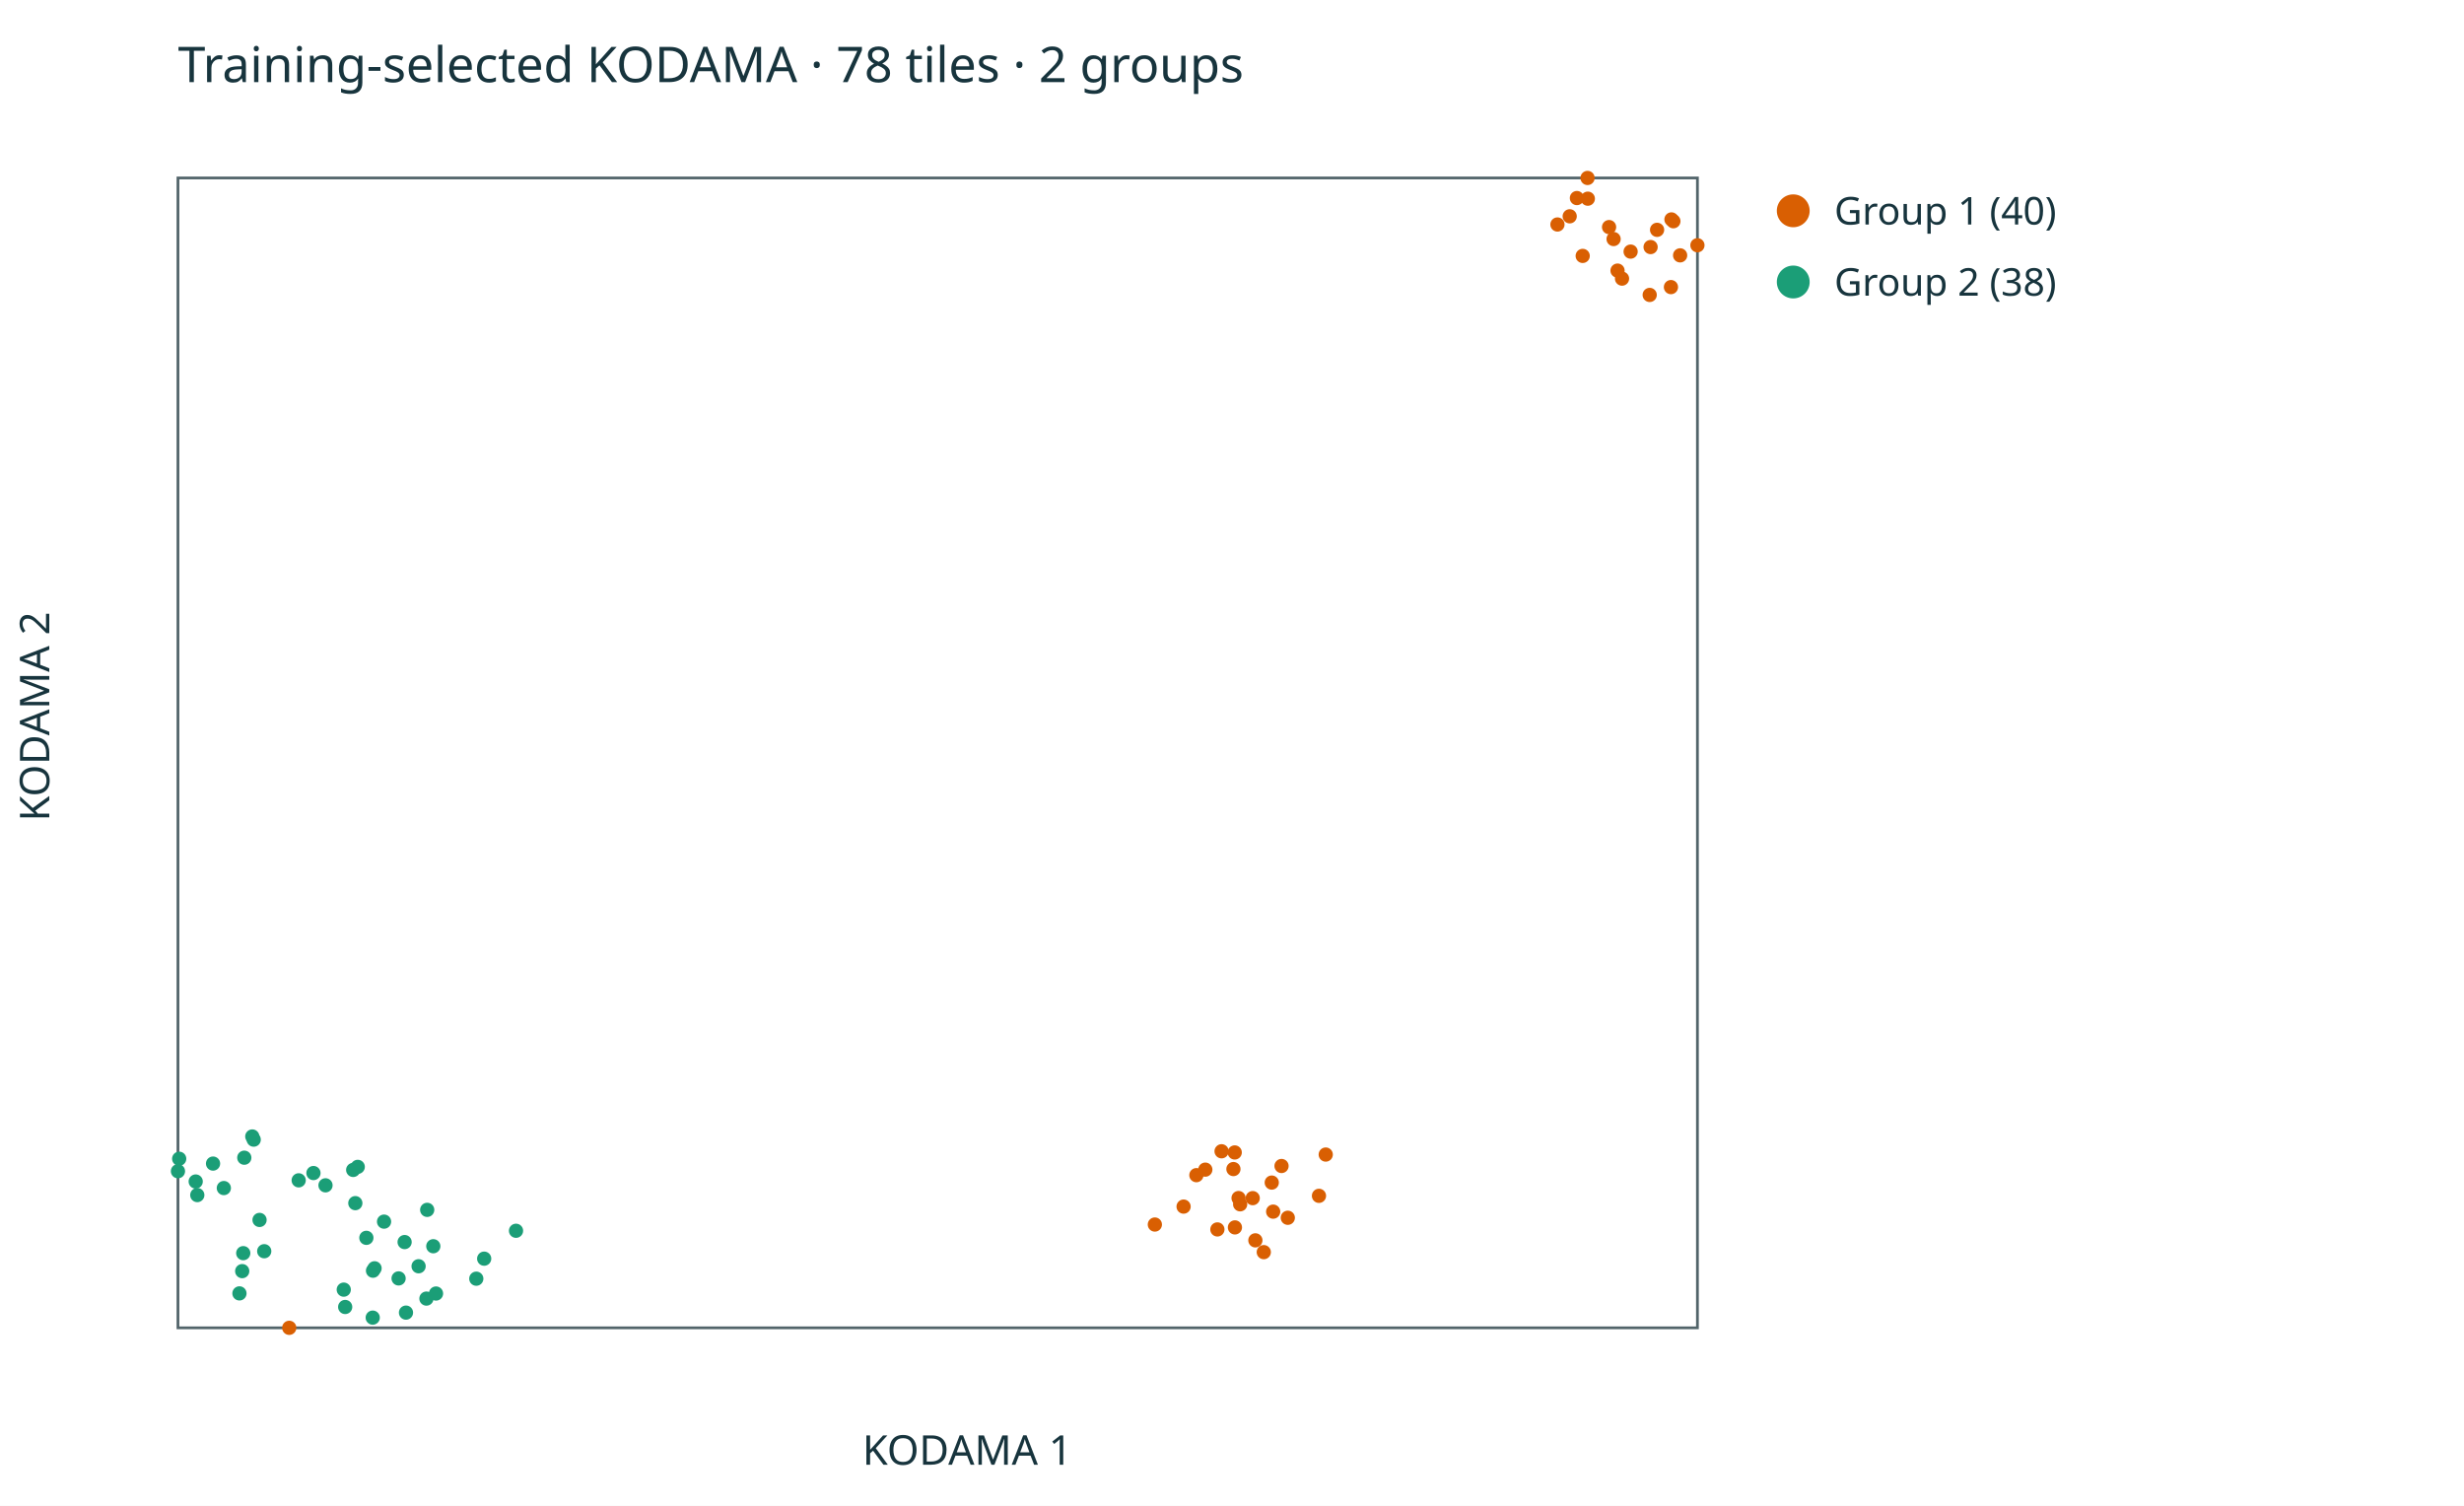
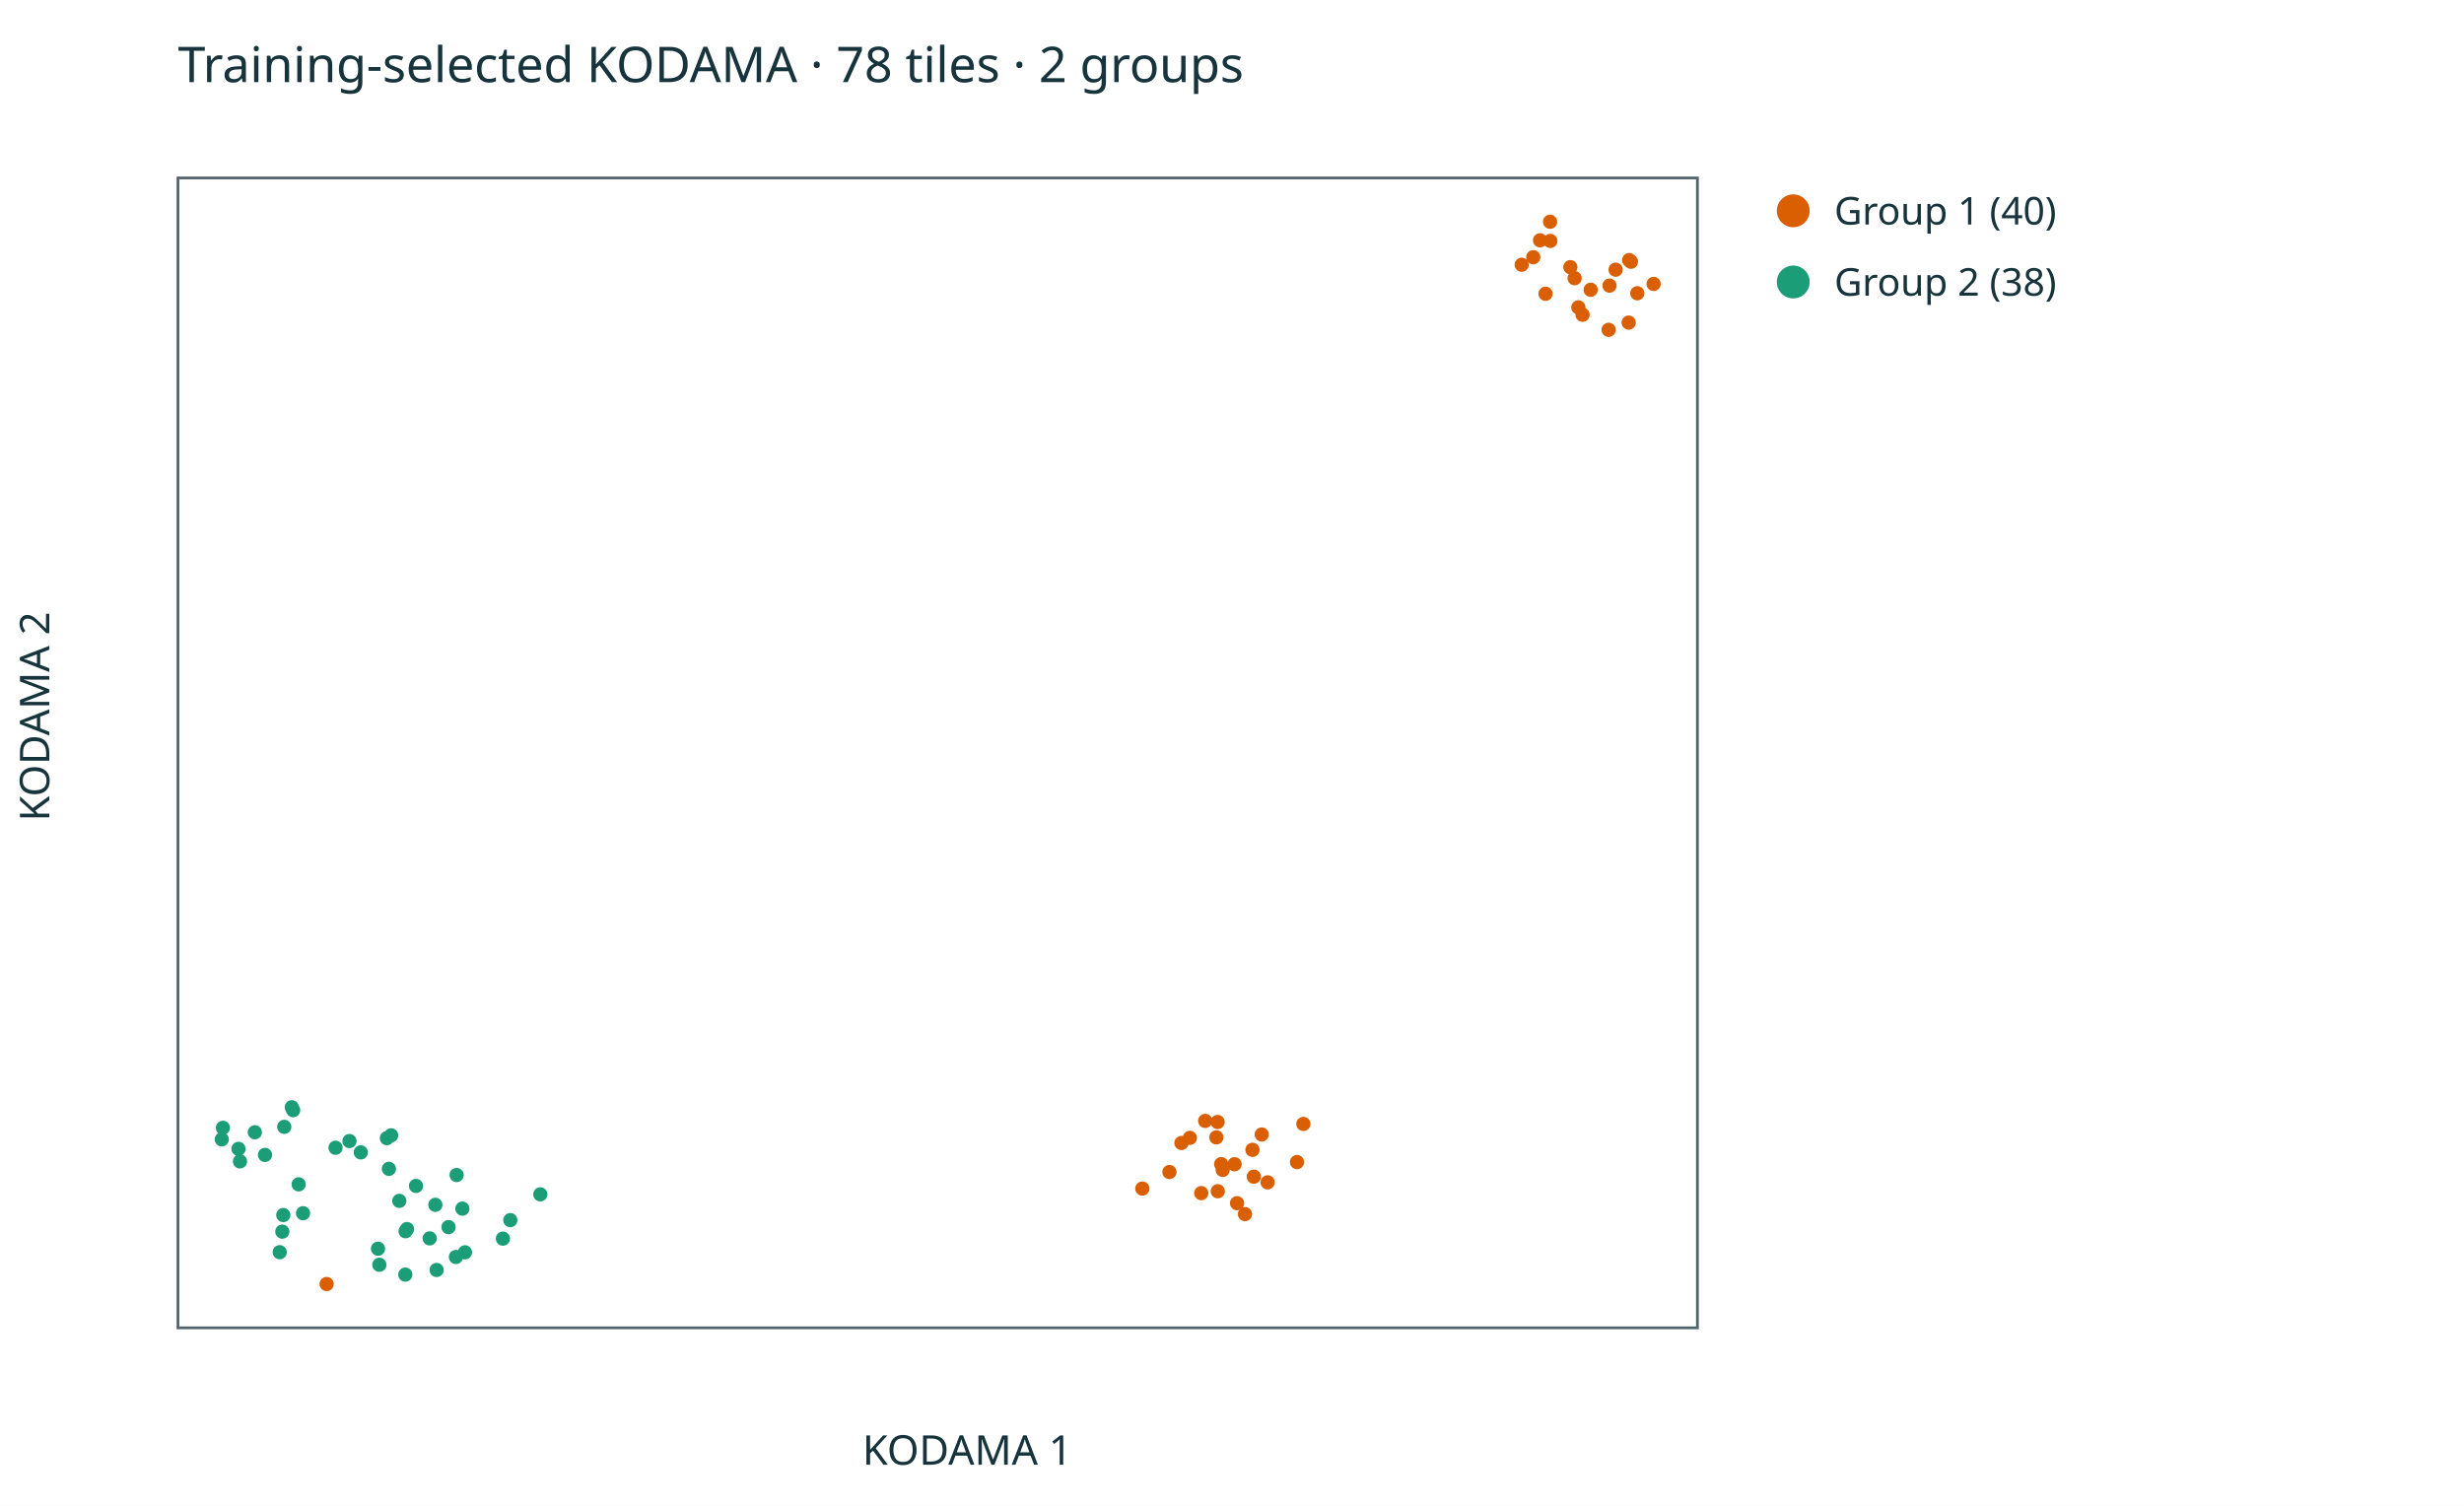
<svg xmlns="http://www.w3.org/2000/svg" width="900" height="550" viewBox="0 0 900 550">
  <rect width="900" height="550" fill="#fff" />
  <text x="65" y="30" font-family="sans-serif" font-size="18" fill="#17343d">Training-selected KODAMA · 78 tiles · 2 groups</text>
  <rect x="65" y="65" width="555" height="420" fill="#fff" stroke="#52646a" />
  <text x="315" y="535" font-family="sans-serif" font-size="15" fill="#17343d">KODAMA 1</text>
  <text x="18" y="300" transform="rotate(-90 18 300)" font-family="sans-serif" font-size="15" fill="#17343d">KODAMA 2</text>
-   <circle cx="573.35" cy="79.01" r="2.6" fill="#d95f02" />
-   <circle cx="468.09" cy="425.89" r="2.6" fill="#d95f02" />
-   <circle cx="444.66" cy="449.06" r="2.6" fill="#d95f02" />
-   <circle cx="464.52" cy="431.95" r="2.6" fill="#d95f02" />
-   <circle cx="575.98" cy="72.34" r="2.6" fill="#d95f02" />
-   <circle cx="452.40" cy="437.60" r="2.6" fill="#d95f02" />
-   <circle cx="579.97" cy="72.57" r="2.6" fill="#d95f02" />
-   <circle cx="470.38" cy="444.80" r="2.6" fill="#d95f02" />
-   <circle cx="451.00" cy="420.94" r="2.6" fill="#d95f02" />
-   <circle cx="450.52" cy="427.01" r="2.6" fill="#d95f02" />
-   <circle cx="446.19" cy="420.51" r="2.6" fill="#d95f02" />
-   <circle cx="452.98" cy="439.88" r="2.6" fill="#d95f02" />
-   <circle cx="568.87" cy="82.00" r="2.6" fill="#d95f02" />
-   <circle cx="587.73" cy="82.95" r="2.6" fill="#d95f02" />
-   <circle cx="579.87" cy="65.00" r="2.6" fill="#d95f02" />
-   <circle cx="484.24" cy="421.71" r="2.6" fill="#d95f02" />
-   <circle cx="465.04" cy="442.56" r="2.6" fill="#d95f02" />
-   <circle cx="602.90" cy="90.24" r="2.6" fill="#d95f02" />
-   <circle cx="610.33" cy="104.87" r="2.6" fill="#d95f02" />
-   <circle cx="610.52" cy="80.15" r="2.6" fill="#d95f02" />
-   <circle cx="611.22" cy="80.81" r="2.6" fill="#d95f02" />
-   <circle cx="457.57" cy="437.63" r="2.6" fill="#d95f02" />
-   <circle cx="481.77" cy="436.79" r="2.6" fill="#d95f02" />
-   <circle cx="595.60" cy="91.90" r="2.6" fill="#d95f02" />
-   <circle cx="440.25" cy="427.22" r="2.6" fill="#d95f02" />
-   <circle cx="105.65" cy="485.00" r="2.6" fill="#d95f02" />
-   <circle cx="605.27" cy="83.95" r="2.6" fill="#d95f02" />
-   <circle cx="421.82" cy="447.27" r="2.6" fill="#d95f02" />
-   <circle cx="461.61" cy="457.36" r="2.6" fill="#d95f02" />
-   <circle cx="602.57" cy="107.73" r="2.6" fill="#d95f02" />
-   <circle cx="436.99" cy="429.24" r="2.6" fill="#d95f02" />
-   <circle cx="613.68" cy="93.27" r="2.6" fill="#d95f02" />
-   <circle cx="589.38" cy="87.31" r="2.6" fill="#d95f02" />
-   <circle cx="451.07" cy="448.32" r="2.6" fill="#d95f02" />
-   <circle cx="592.46" cy="101.77" r="2.6" fill="#d95f02" />
-   <circle cx="620.00" cy="89.58" r="2.6" fill="#d95f02" />
-   <circle cx="578.10" cy="93.47" r="2.6" fill="#d95f02" />
-   <circle cx="432.32" cy="440.72" r="2.6" fill="#d95f02" />
-   <circle cx="590.82" cy="98.84" r="2.6" fill="#d95f02" />
-   <circle cx="458.54" cy="453.05" r="2.6" fill="#d95f02" />
+   <circle cx="560.04" cy="93.94" r="2.6" fill="#d95f02" />
+   <circle cx="460.85" cy="414.39" r="2.6" fill="#d95f02" />
+   <circle cx="438.77" cy="435.80" r="2.6" fill="#d95f02" />
+   <circle cx="457.48" cy="419.99" r="2.6" fill="#d95f02" />
+   <circle cx="562.52" cy="87.78" r="2.6" fill="#d95f02" />
+   <circle cx="446.06" cy="425.21" r="2.6" fill="#d95f02" />
+   <circle cx="566.28" cy="87.99" r="2.6" fill="#d95f02" />
+   <circle cx="463.01" cy="431.86" r="2.6" fill="#d95f02" />
+   <circle cx="444.74" cy="409.82" r="2.6" fill="#d95f02" />
+   <circle cx="444.29" cy="415.43" r="2.6" fill="#d95f02" />
+   <circle cx="440.21" cy="409.42" r="2.6" fill="#d95f02" />
+   <circle cx="446.61" cy="427.32" r="2.6" fill="#d95f02" />
+   <circle cx="555.82" cy="96.70" r="2.6" fill="#d95f02" />
+   <circle cx="573.59" cy="97.58" r="2.6" fill="#d95f02" />
+   <circle cx="566.18" cy="81.00" r="2.6" fill="#d95f02" />
+   <circle cx="476.07" cy="410.53" r="2.6" fill="#d95f02" />
+   <circle cx="457.97" cy="429.79" r="2.6" fill="#d95f02" />
+   <circle cx="587.89" cy="104.32" r="2.6" fill="#d95f02" />
+   <circle cx="594.89" cy="117.83" r="2.6" fill="#d95f02" />
+   <circle cx="595.07" cy="95.00" r="2.6" fill="#d95f02" />
+   <circle cx="595.73" cy="95.61" r="2.6" fill="#d95f02" />
+   <circle cx="450.94" cy="425.24" r="2.6" fill="#d95f02" />
+   <circle cx="473.74" cy="424.46" r="2.6" fill="#d95f02" />
+   <circle cx="581.01" cy="105.85" r="2.6" fill="#d95f02" />
+   <circle cx="434.61" cy="415.62" r="2.6" fill="#d95f02" />
+   <circle cx="119.31" cy="469.00" r="2.6" fill="#d95f02" />
+   <circle cx="590.12" cy="98.51" r="2.6" fill="#d95f02" />
+   <circle cx="417.25" cy="434.14" r="2.6" fill="#d95f02" />
+   <circle cx="454.74" cy="443.47" r="2.6" fill="#d95f02" />
+   <circle cx="587.57" cy="120.47" r="2.6" fill="#d95f02" />
+   <circle cx="431.54" cy="417.49" r="2.6" fill="#d95f02" />
+   <circle cx="598.04" cy="107.12" r="2.6" fill="#d95f02" />
+   <circle cx="575.15" cy="101.61" r="2.6" fill="#d95f02" />
+   <circle cx="444.81" cy="435.11" r="2.6" fill="#d95f02" />
+   <circle cx="578.05" cy="114.97" r="2.6" fill="#d95f02" />
+   <circle cx="604.00" cy="103.71" r="2.6" fill="#d95f02" />
+   <circle cx="564.52" cy="107.30" r="2.6" fill="#d95f02" />
+   <circle cx="427.14" cy="428.09" r="2.6" fill="#d95f02" />
+   <circle cx="576.50" cy="112.26" r="2.6" fill="#d95f02" />
+   <circle cx="451.85" cy="439.48" r="2.6" fill="#d95f02" />
  <circle cx="655" cy="77" r="6" fill="#d95f02" />
  <text x="670" y="82" font-family="sans-serif" font-size="14" fill="#17343d">Group 1 (40)</text>
-   <circle cx="109.10" cy="431.13" r="2.6" fill="#1b9e77" />
-   <circle cx="65.45" cy="423.24" r="2.6" fill="#1b9e77" />
-   <circle cx="96.51" cy="457.02" r="2.6" fill="#1b9e77" />
-   <circle cx="92.67" cy="416.26" r="2.6" fill="#1b9e77" />
-   <circle cx="114.49" cy="428.47" r="2.6" fill="#1b9e77" />
-   <circle cx="71.48" cy="431.56" r="2.6" fill="#1b9e77" />
-   <circle cx="88.85" cy="457.73" r="2.6" fill="#1b9e77" />
-   <circle cx="92.15" cy="415.11" r="2.6" fill="#1b9e77" />
-   <circle cx="155.76" cy="474.32" r="2.6" fill="#1b9e77" />
-   <circle cx="152.90" cy="462.51" r="2.6" fill="#1b9e77" />
-   <circle cx="173.97" cy="467.05" r="2.6" fill="#1b9e77" />
-   <circle cx="136.14" cy="481.28" r="2.6" fill="#1b9e77" />
-   <circle cx="118.89" cy="432.95" r="2.6" fill="#1b9e77" />
-   <circle cx="89.23" cy="422.86" r="2.6" fill="#1b9e77" />
-   <circle cx="88.47" cy="464.29" r="2.6" fill="#1b9e77" />
-   <circle cx="94.80" cy="445.59" r="2.6" fill="#1b9e77" />
-   <circle cx="140.28" cy="446.21" r="2.6" fill="#1b9e77" />
-   <circle cx="129.01" cy="427.33" r="2.6" fill="#1b9e77" />
-   <circle cx="136.81" cy="463.26" r="2.6" fill="#1b9e77" />
-   <circle cx="159.26" cy="472.47" r="2.6" fill="#1b9e77" />
-   <circle cx="176.85" cy="459.74" r="2.6" fill="#1b9e77" />
-   <circle cx="148.29" cy="479.45" r="2.6" fill="#1b9e77" />
-   <circle cx="145.59" cy="466.95" r="2.6" fill="#1b9e77" />
-   <circle cx="158.27" cy="455.20" r="2.6" fill="#1b9e77" />
-   <circle cx="188.48" cy="449.55" r="2.6" fill="#1b9e77" />
-   <circle cx="130.67" cy="426.21" r="2.6" fill="#1b9e77" />
-   <circle cx="156.04" cy="441.91" r="2.6" fill="#1b9e77" />
-   <circle cx="129.79" cy="439.46" r="2.6" fill="#1b9e77" />
-   <circle cx="125.56" cy="471.05" r="2.6" fill="#1b9e77" />
-   <circle cx="72.06" cy="436.51" r="2.6" fill="#1b9e77" />
-   <circle cx="65.00" cy="427.80" r="2.6" fill="#1b9e77" />
-   <circle cx="133.82" cy="452.13" r="2.6" fill="#1b9e77" />
-   <circle cx="126.08" cy="477.39" r="2.6" fill="#1b9e77" />
-   <circle cx="81.76" cy="433.95" r="2.6" fill="#1b9e77" />
-   <circle cx="87.46" cy="472.42" r="2.6" fill="#1b9e77" />
-   <circle cx="77.82" cy="425.01" r="2.6" fill="#1b9e77" />
-   <circle cx="136.25" cy="464.13" r="2.6" fill="#1b9e77" />
-   <circle cx="147.79" cy="453.68" r="2.6" fill="#1b9e77" />
+   <circle cx="122.56" cy="419.23" r="2.6" fill="#1b9e77" />
+   <circle cx="81.42" cy="411.95" r="2.6" fill="#1b9e77" />
+   <circle cx="110.69" cy="443.15" r="2.6" fill="#1b9e77" />
+   <circle cx="107.07" cy="405.50" r="2.6" fill="#1b9e77" />
+   <circle cx="127.64" cy="416.78" r="2.6" fill="#1b9e77" />
+   <circle cx="87.11" cy="419.63" r="2.6" fill="#1b9e77" />
+   <circle cx="103.47" cy="443.81" r="2.6" fill="#1b9e77" />
+   <circle cx="106.58" cy="404.43" r="2.6" fill="#1b9e77" />
+   <circle cx="166.53" cy="459.13" r="2.6" fill="#1b9e77" />
+   <circle cx="163.83" cy="448.22" r="2.6" fill="#1b9e77" />
+   <circle cx="183.69" cy="452.42" r="2.6" fill="#1b9e77" />
+   <circle cx="148.04" cy="465.56" r="2.6" fill="#1b9e77" />
+   <circle cx="131.78" cy="420.92" r="2.6" fill="#1b9e77" />
+   <circle cx="103.83" cy="411.59" r="2.6" fill="#1b9e77" />
+   <circle cx="103.12" cy="449.87" r="2.6" fill="#1b9e77" />
+   <circle cx="109.08" cy="432.59" r="2.6" fill="#1b9e77" />
+   <circle cx="151.94" cy="433.17" r="2.6" fill="#1b9e77" />
+   <circle cx="141.32" cy="415.72" r="2.6" fill="#1b9e77" />
+   <circle cx="148.67" cy="448.92" r="2.6" fill="#1b9e77" />
+   <circle cx="169.83" cy="457.42" r="2.6" fill="#1b9e77" />
+   <circle cx="186.40" cy="445.66" r="2.6" fill="#1b9e77" />
+   <circle cx="159.49" cy="463.87" r="2.6" fill="#1b9e77" />
+   <circle cx="156.94" cy="452.33" r="2.6" fill="#1b9e77" />
+   <circle cx="168.89" cy="441.47" r="2.6" fill="#1b9e77" />
+   <circle cx="197.36" cy="436.25" r="2.6" fill="#1b9e77" />
+   <circle cx="142.88" cy="414.69" r="2.6" fill="#1b9e77" />
+   <circle cx="166.79" cy="429.19" r="2.6" fill="#1b9e77" />
+   <circle cx="142.05" cy="426.93" r="2.6" fill="#1b9e77" />
+   <circle cx="138.07" cy="456.11" r="2.6" fill="#1b9e77" />
+   <circle cx="87.65" cy="424.20" r="2.6" fill="#1b9e77" />
+   <circle cx="81.00" cy="416.16" r="2.6" fill="#1b9e77" />
+   <circle cx="145.85" cy="438.63" r="2.6" fill="#1b9e77" />
+   <circle cx="138.56" cy="461.97" r="2.6" fill="#1b9e77" />
+   <circle cx="96.79" cy="421.84" r="2.6" fill="#1b9e77" />
+   <circle cx="102.17" cy="457.38" r="2.6" fill="#1b9e77" />
+   <circle cx="93.08" cy="413.58" r="2.6" fill="#1b9e77" />
+   <circle cx="148.14" cy="449.72" r="2.6" fill="#1b9e77" />
+   <circle cx="159.02" cy="440.07" r="2.6" fill="#1b9e77" />
  <circle cx="655" cy="103" r="6" fill="#1b9e77" />
  <text x="670" y="108" font-family="sans-serif" font-size="14" fill="#17343d">Group 2 (38)</text>
</svg>
